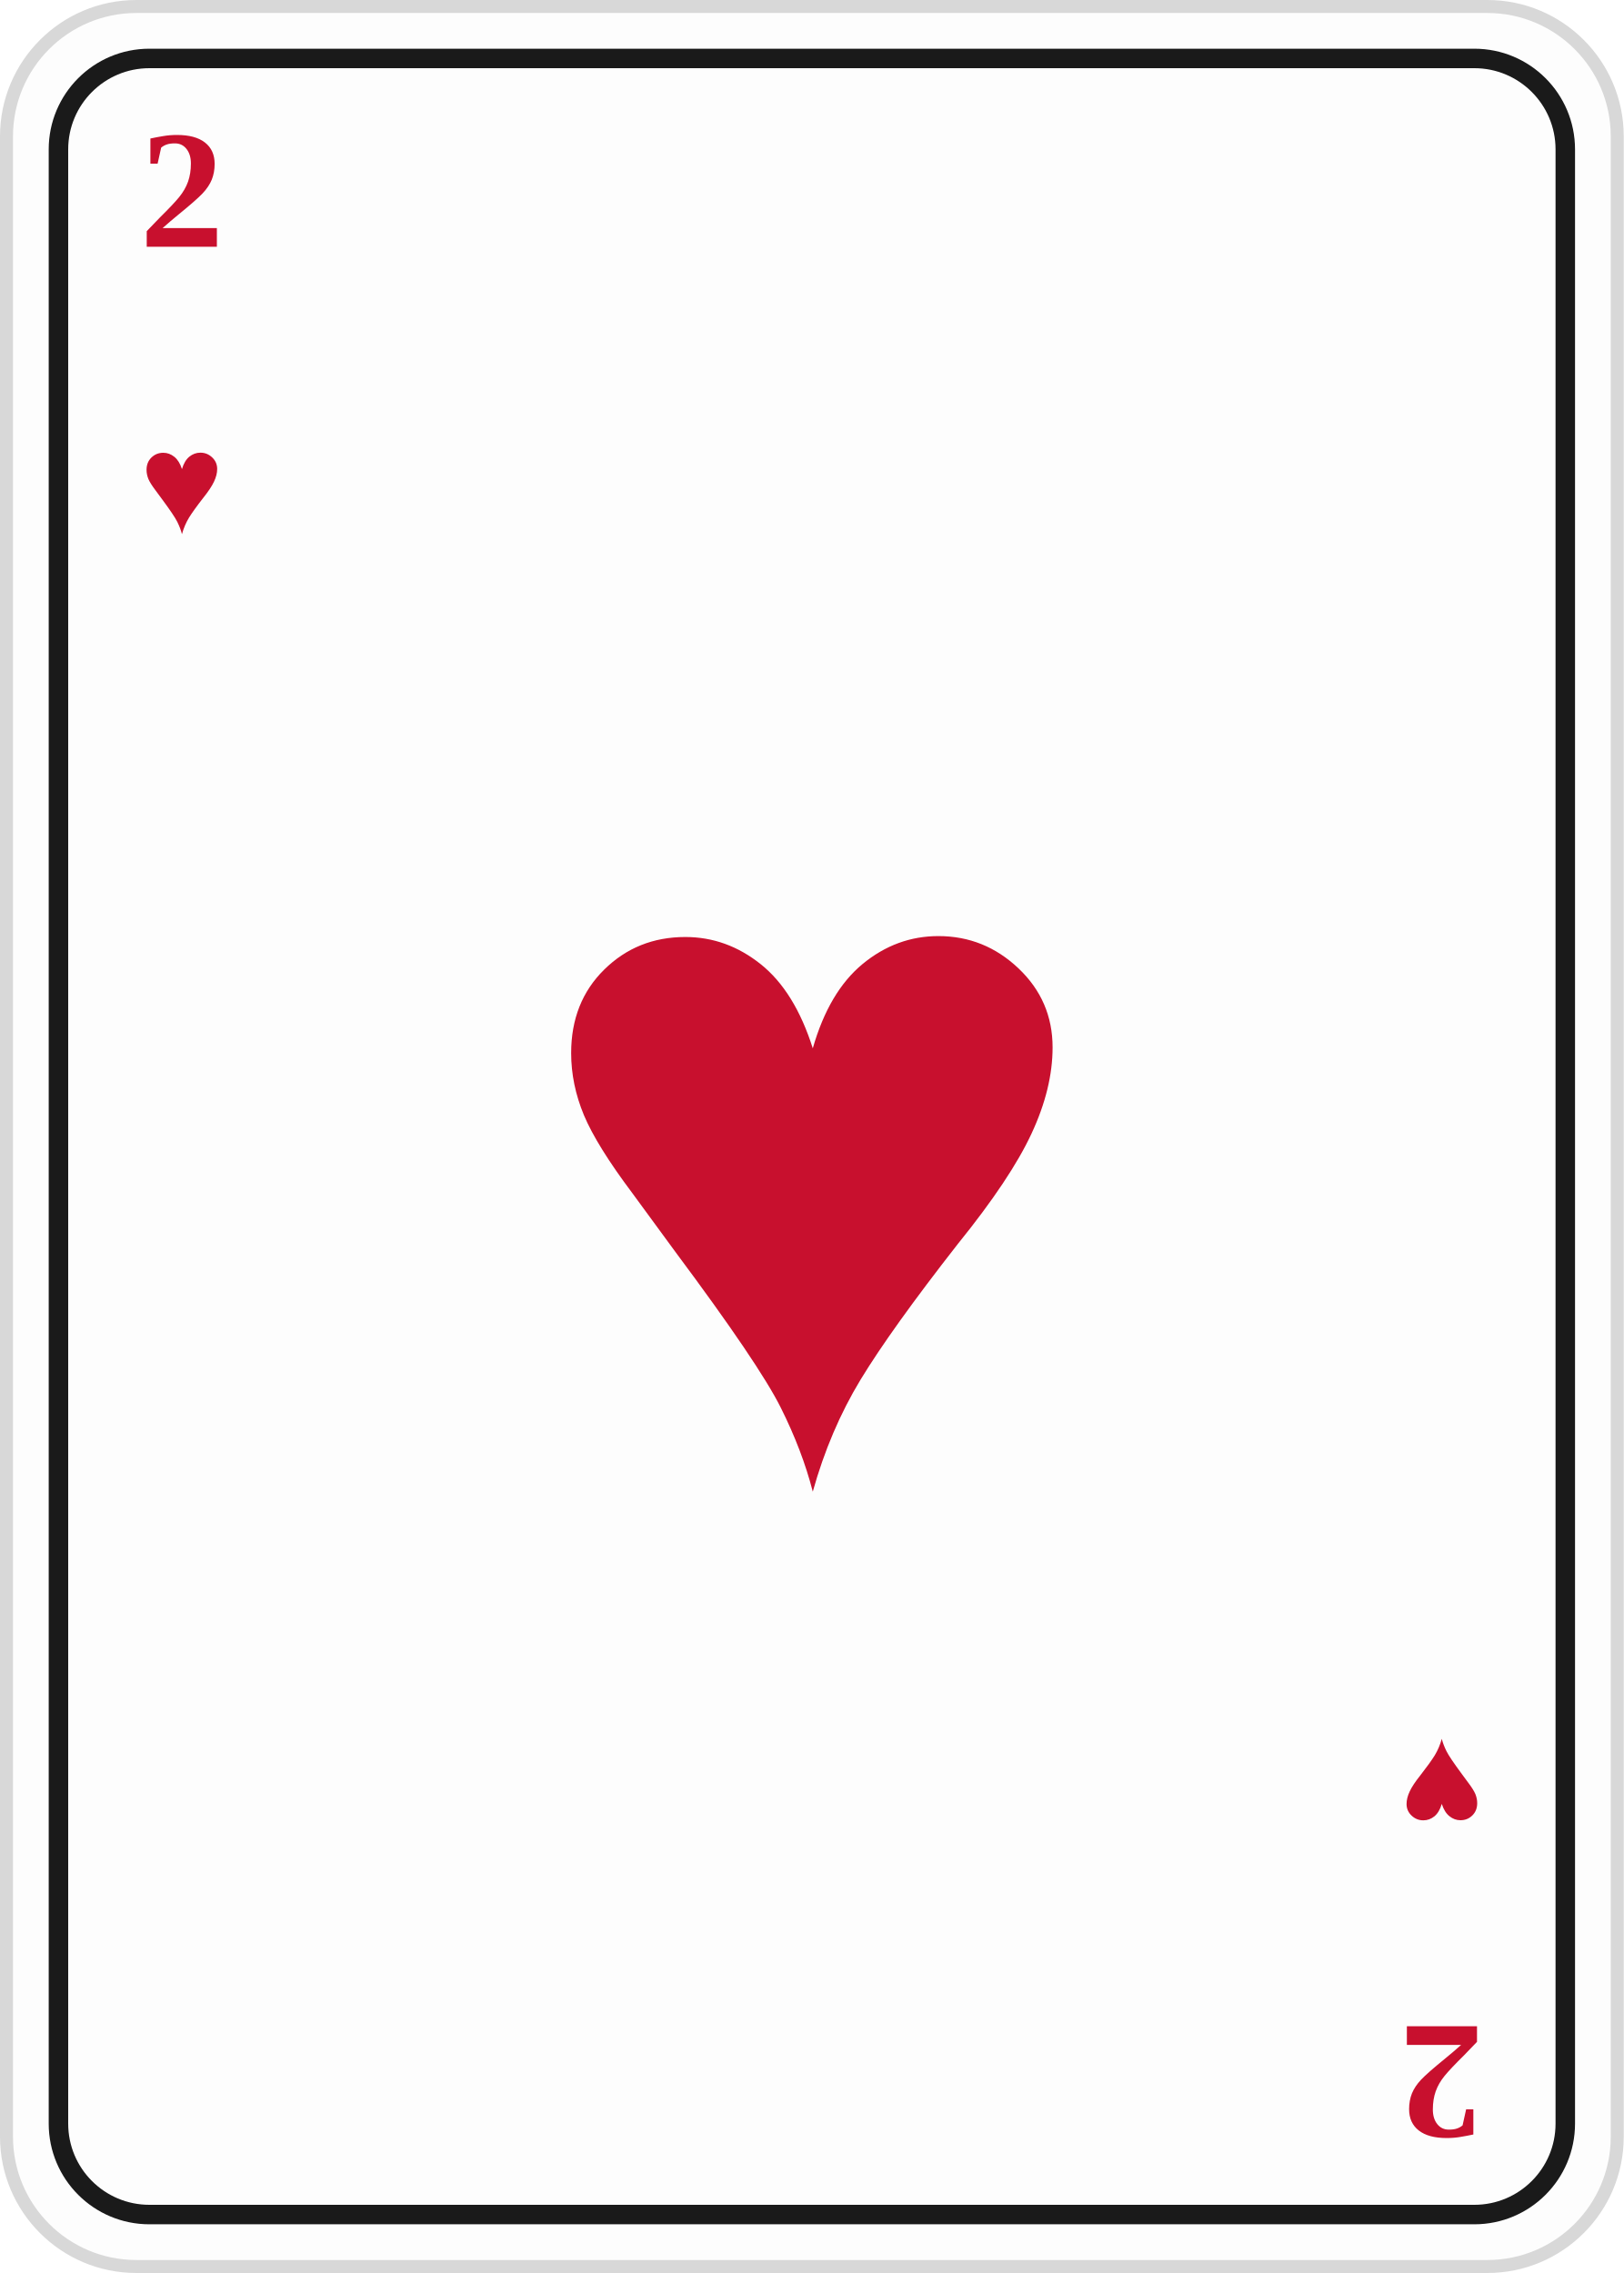
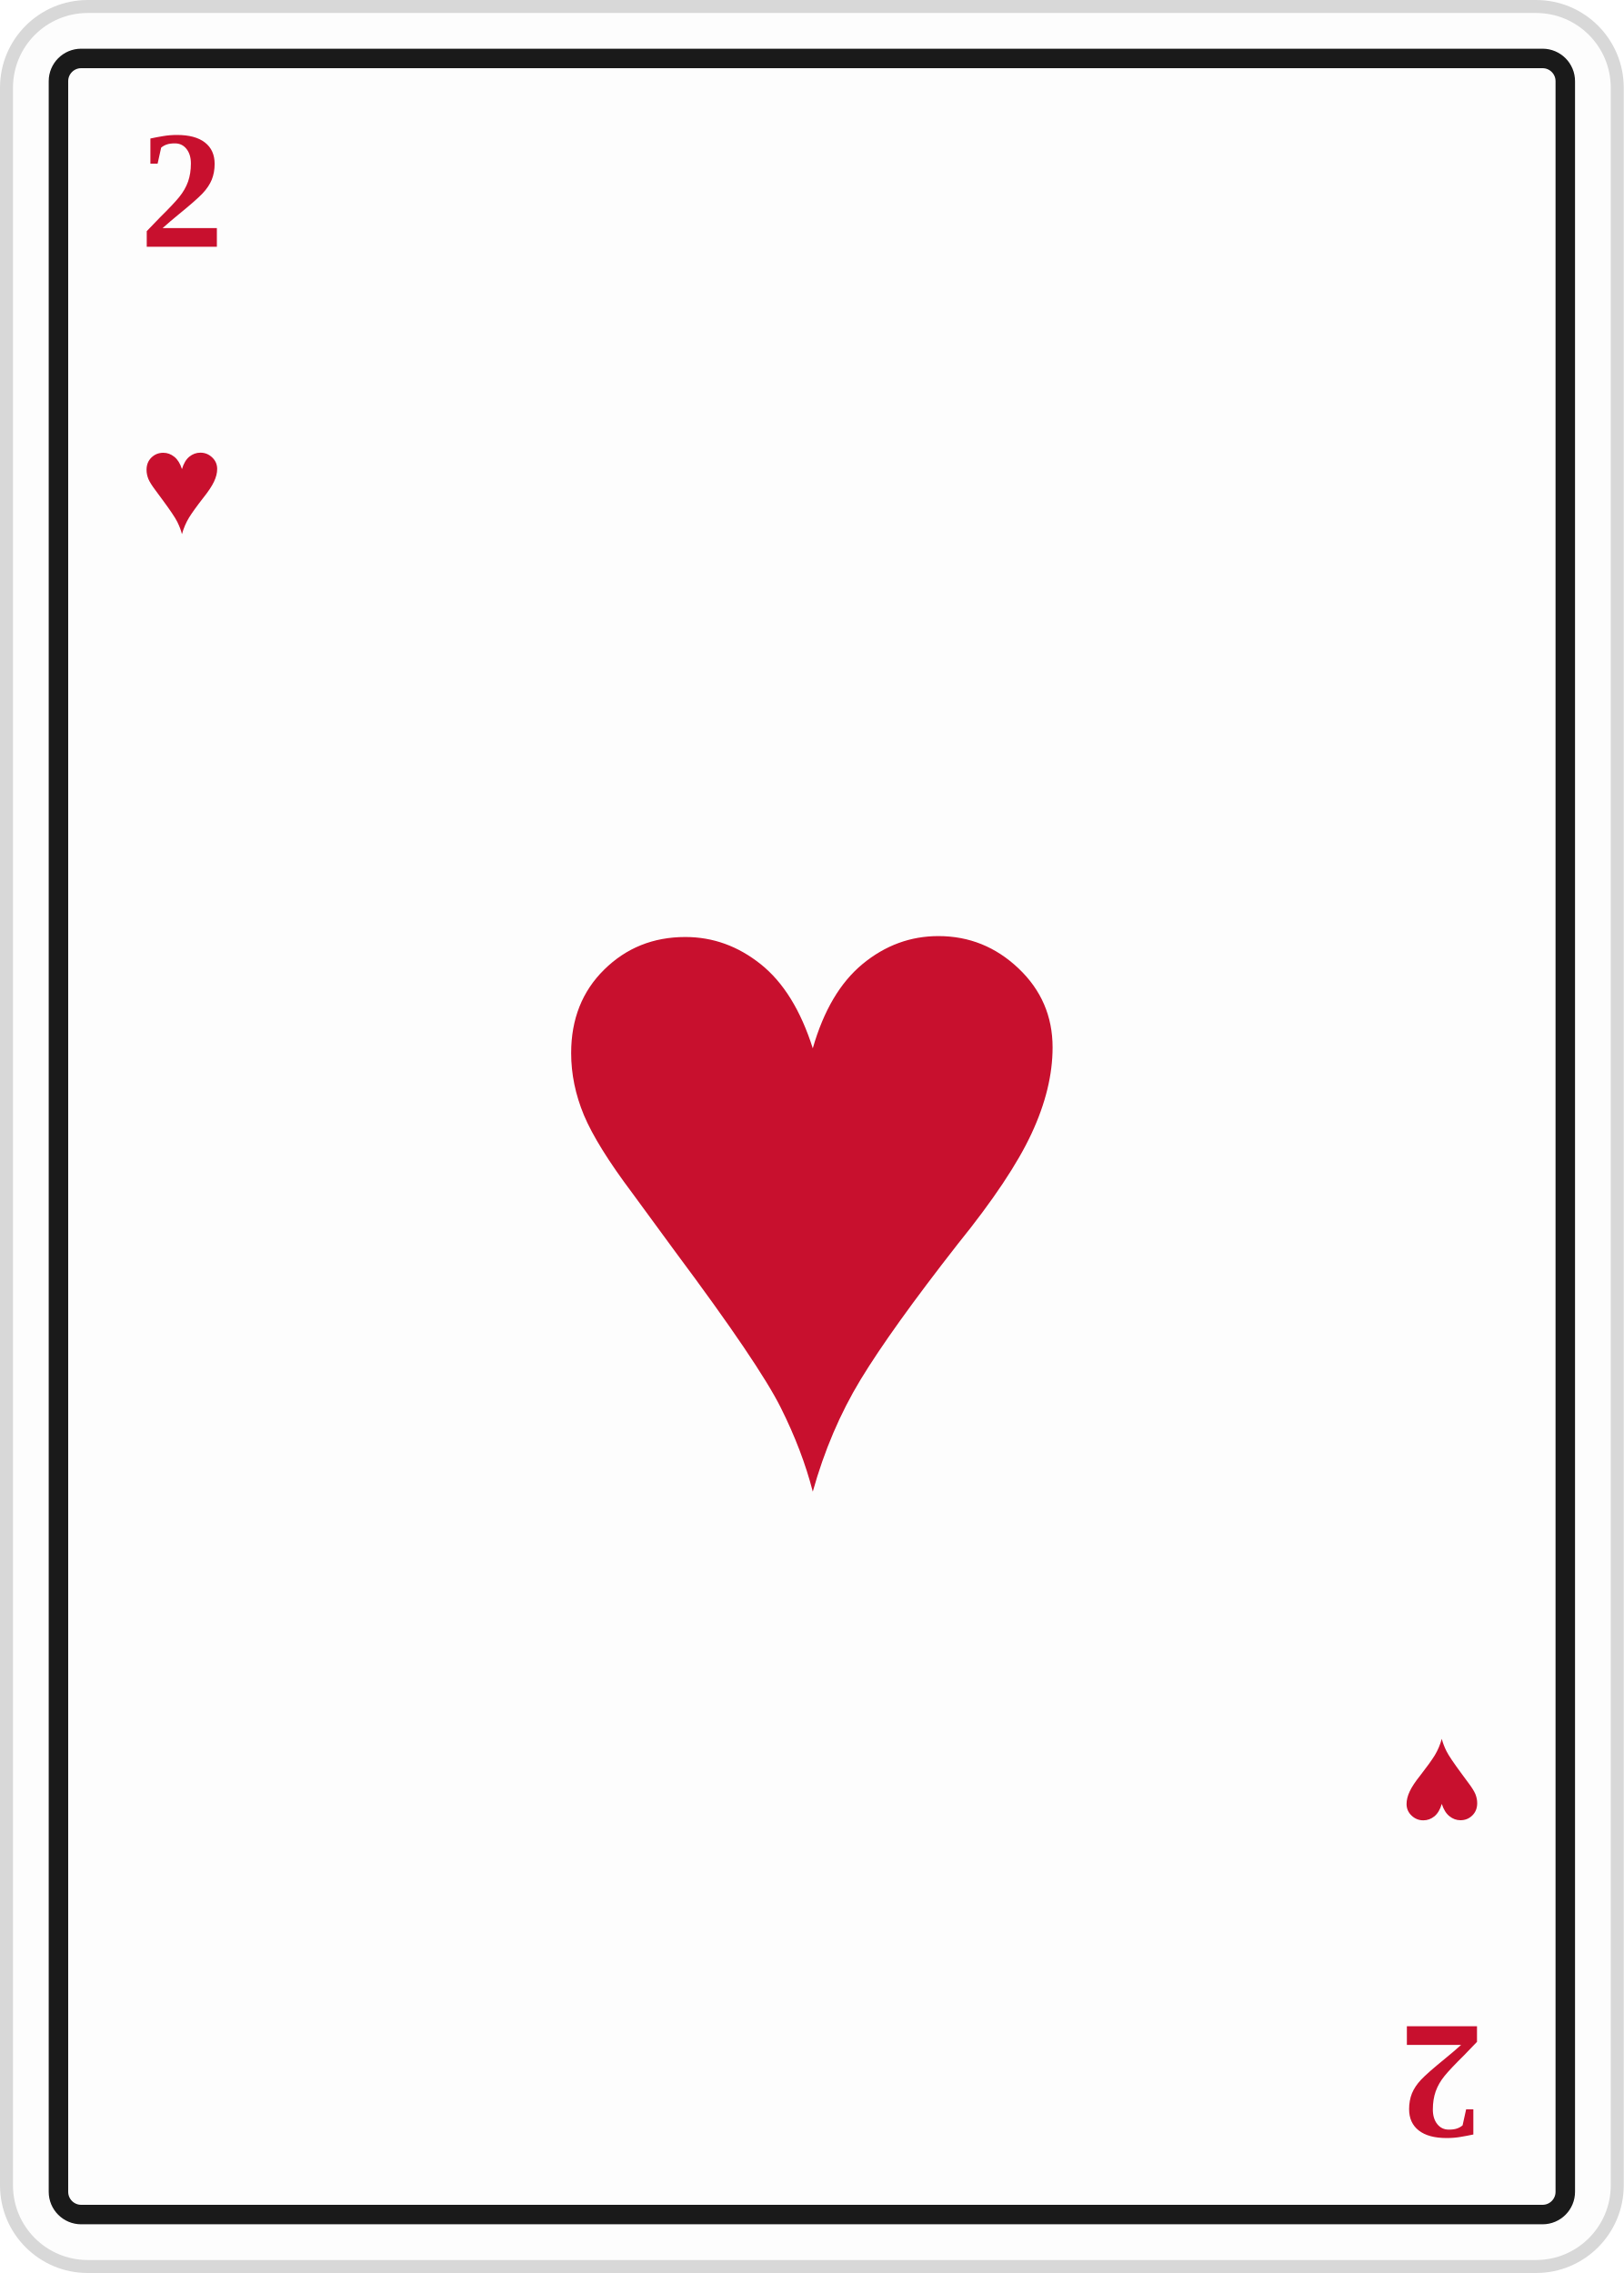
<svg xmlns="http://www.w3.org/2000/svg" viewBox="0 0 250 350">
-   <rect x="1" y="1" width="248" height="348" rx="20" fill="#fdfdfd" stroke="#d8d8d8" stroke-width="2" />
-   <rect x="9" y="9" width="232" height="332" rx="14" fill="none" stroke="#1a1a1a" stroke-width="3" />
+   <rect x="1" y="1" width="248" height="348" rx="12.5" fill="#fdfdfd" stroke="#d8d8d8" stroke-width="2" />
+   <rect x="9" y="9" width="232" height="332" rx="3.5" fill="none" stroke="#1a1a1a" stroke-width="3" />
  <text x="28" y="38" font-size="26" font-weight="bold" fill="#c8102e" font-family="Georgia, 'Times New Roman', serif" text-anchor="middle">2</text>
  <text x="28" y="82" font-size="22" fill="#c8102e" font-family="Georgia, 'Times New Roman', serif" text-anchor="middle">♥</text>
  <g transform="translate(250,350) rotate(180)">
    <text x="28" y="38" font-size="26" font-weight="bold" fill="#c8102e" font-family="Georgia, 'Times New Roman', serif" text-anchor="middle">2</text>
    <text x="28" y="82" font-size="22" fill="#c8102e" font-family="Georgia, 'Times New Roman', serif" text-anchor="middle">♥</text>
  </g>
  <text x="125.0" y="228.0" font-size="150" fill="#c8102e" font-family="Georgia, 'Times New Roman', serif" text-anchor="middle">♥</text>
</svg>
